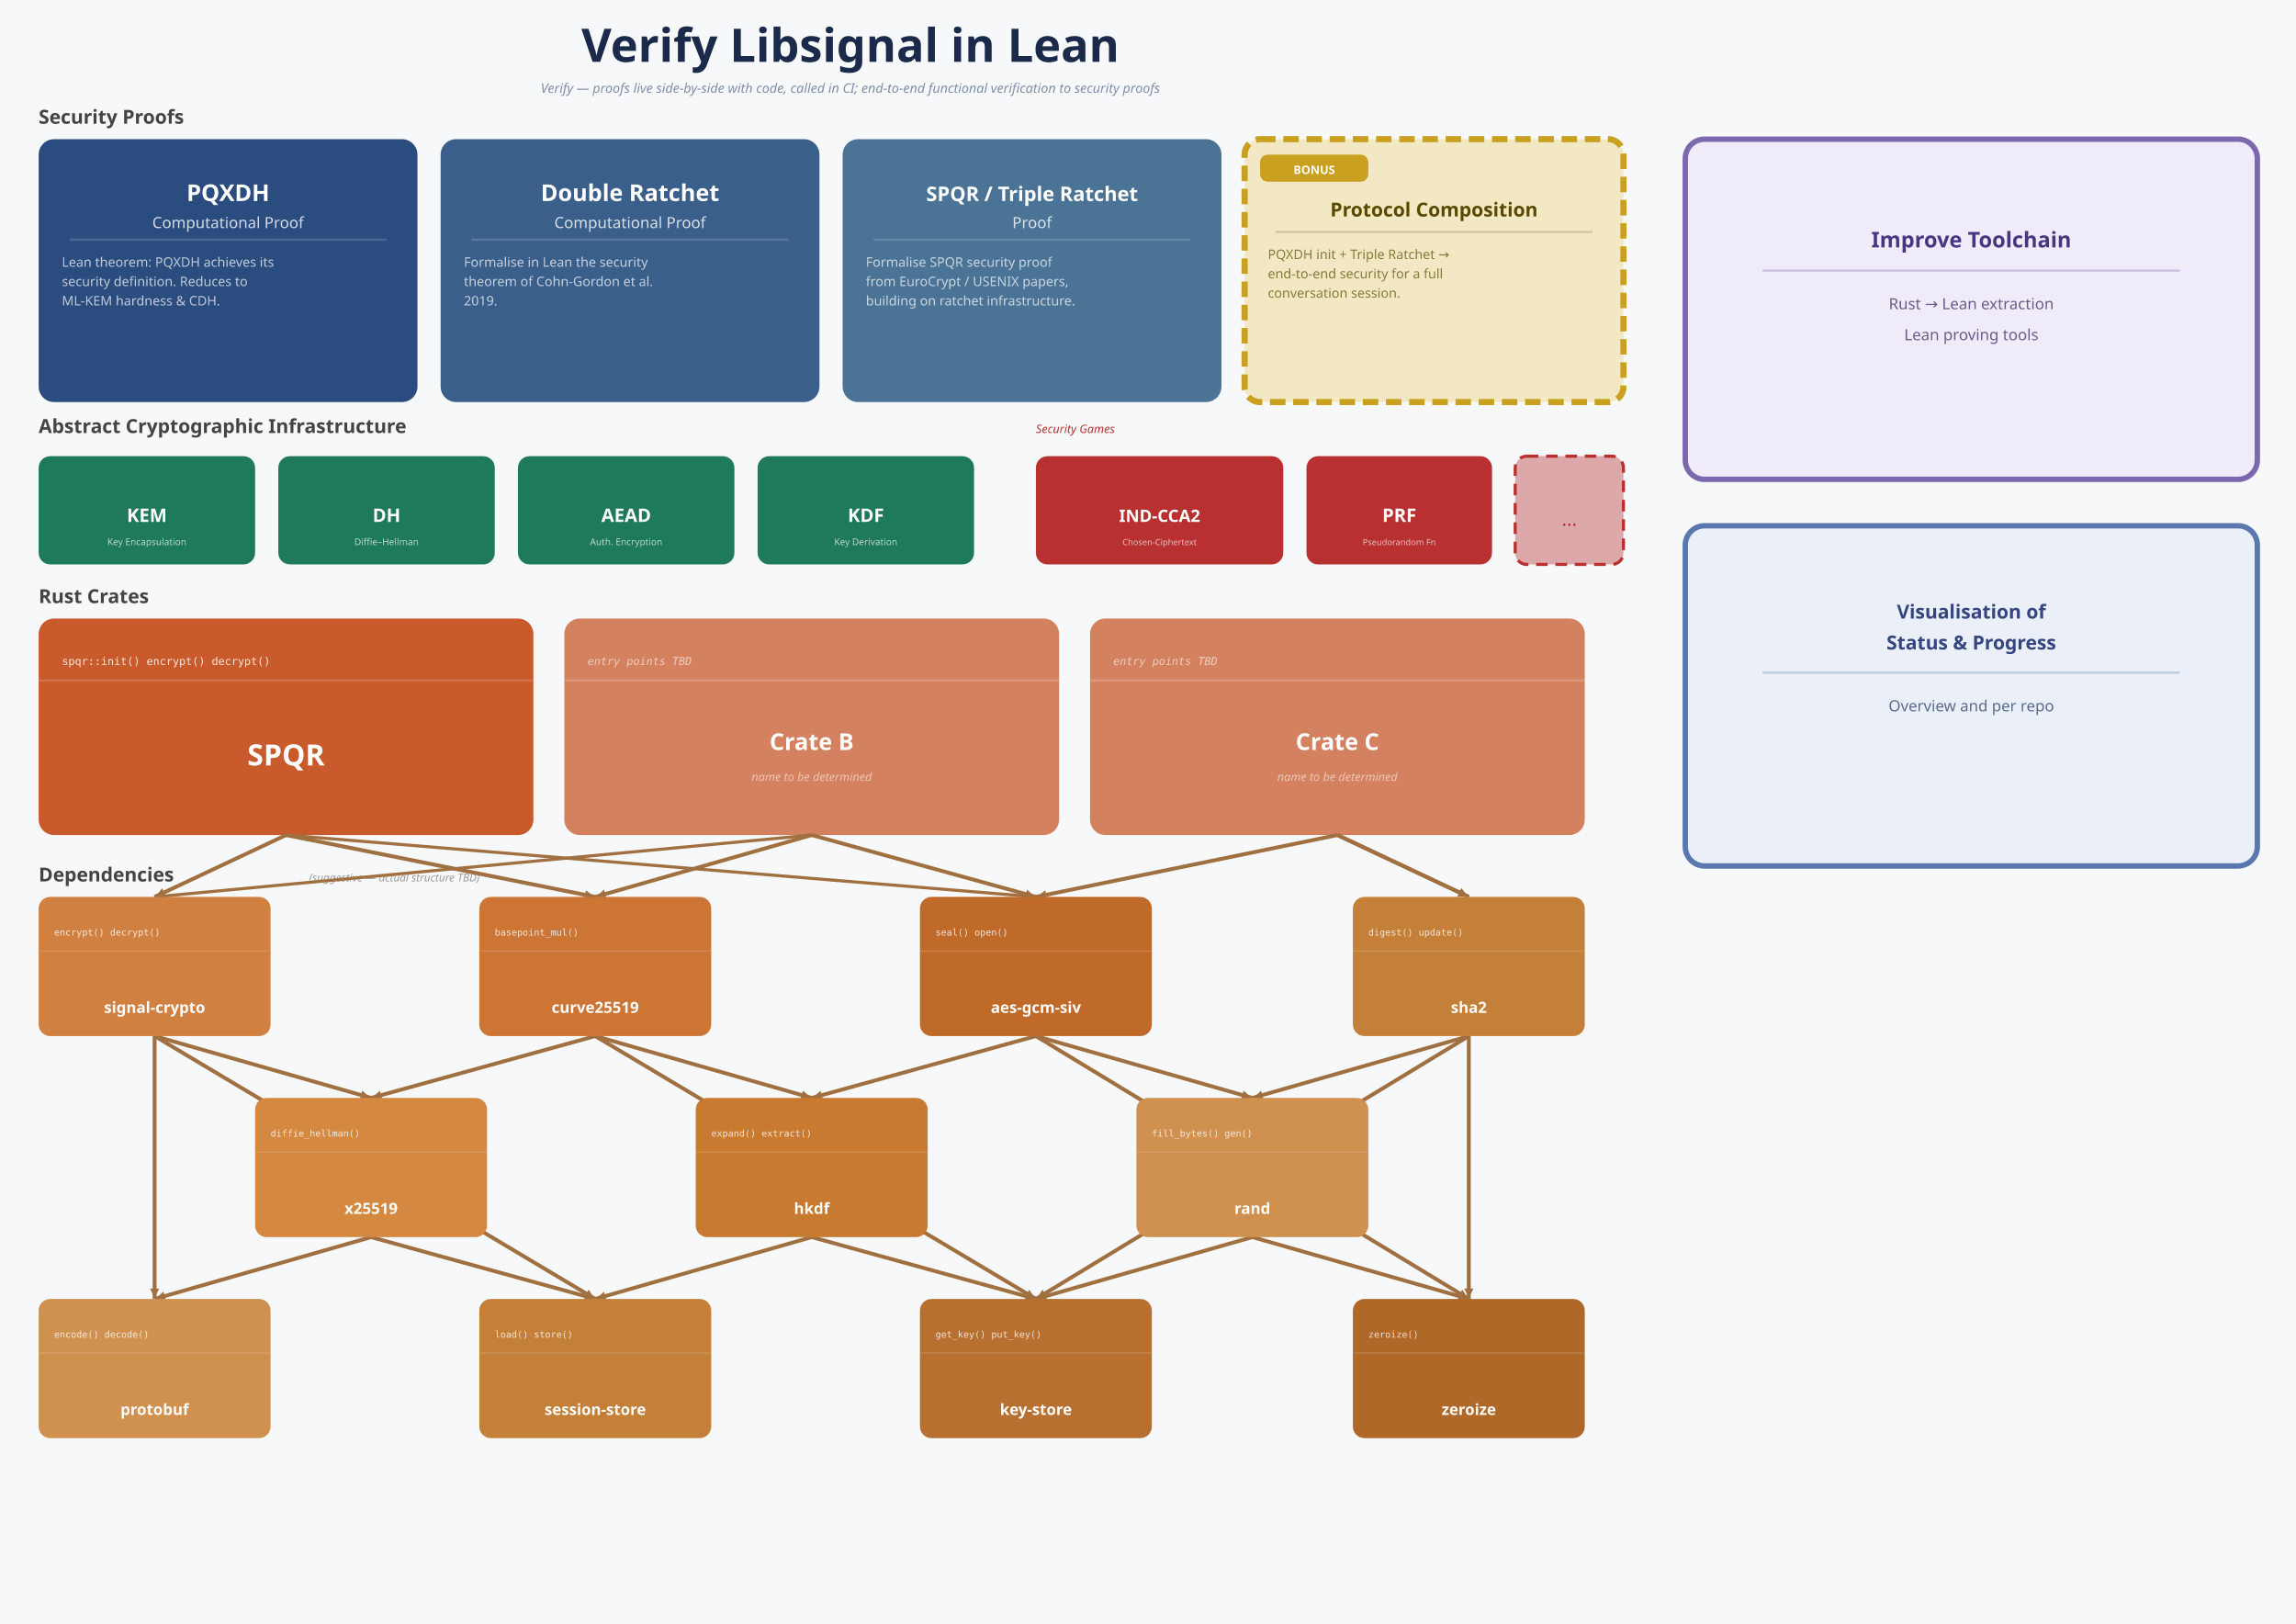
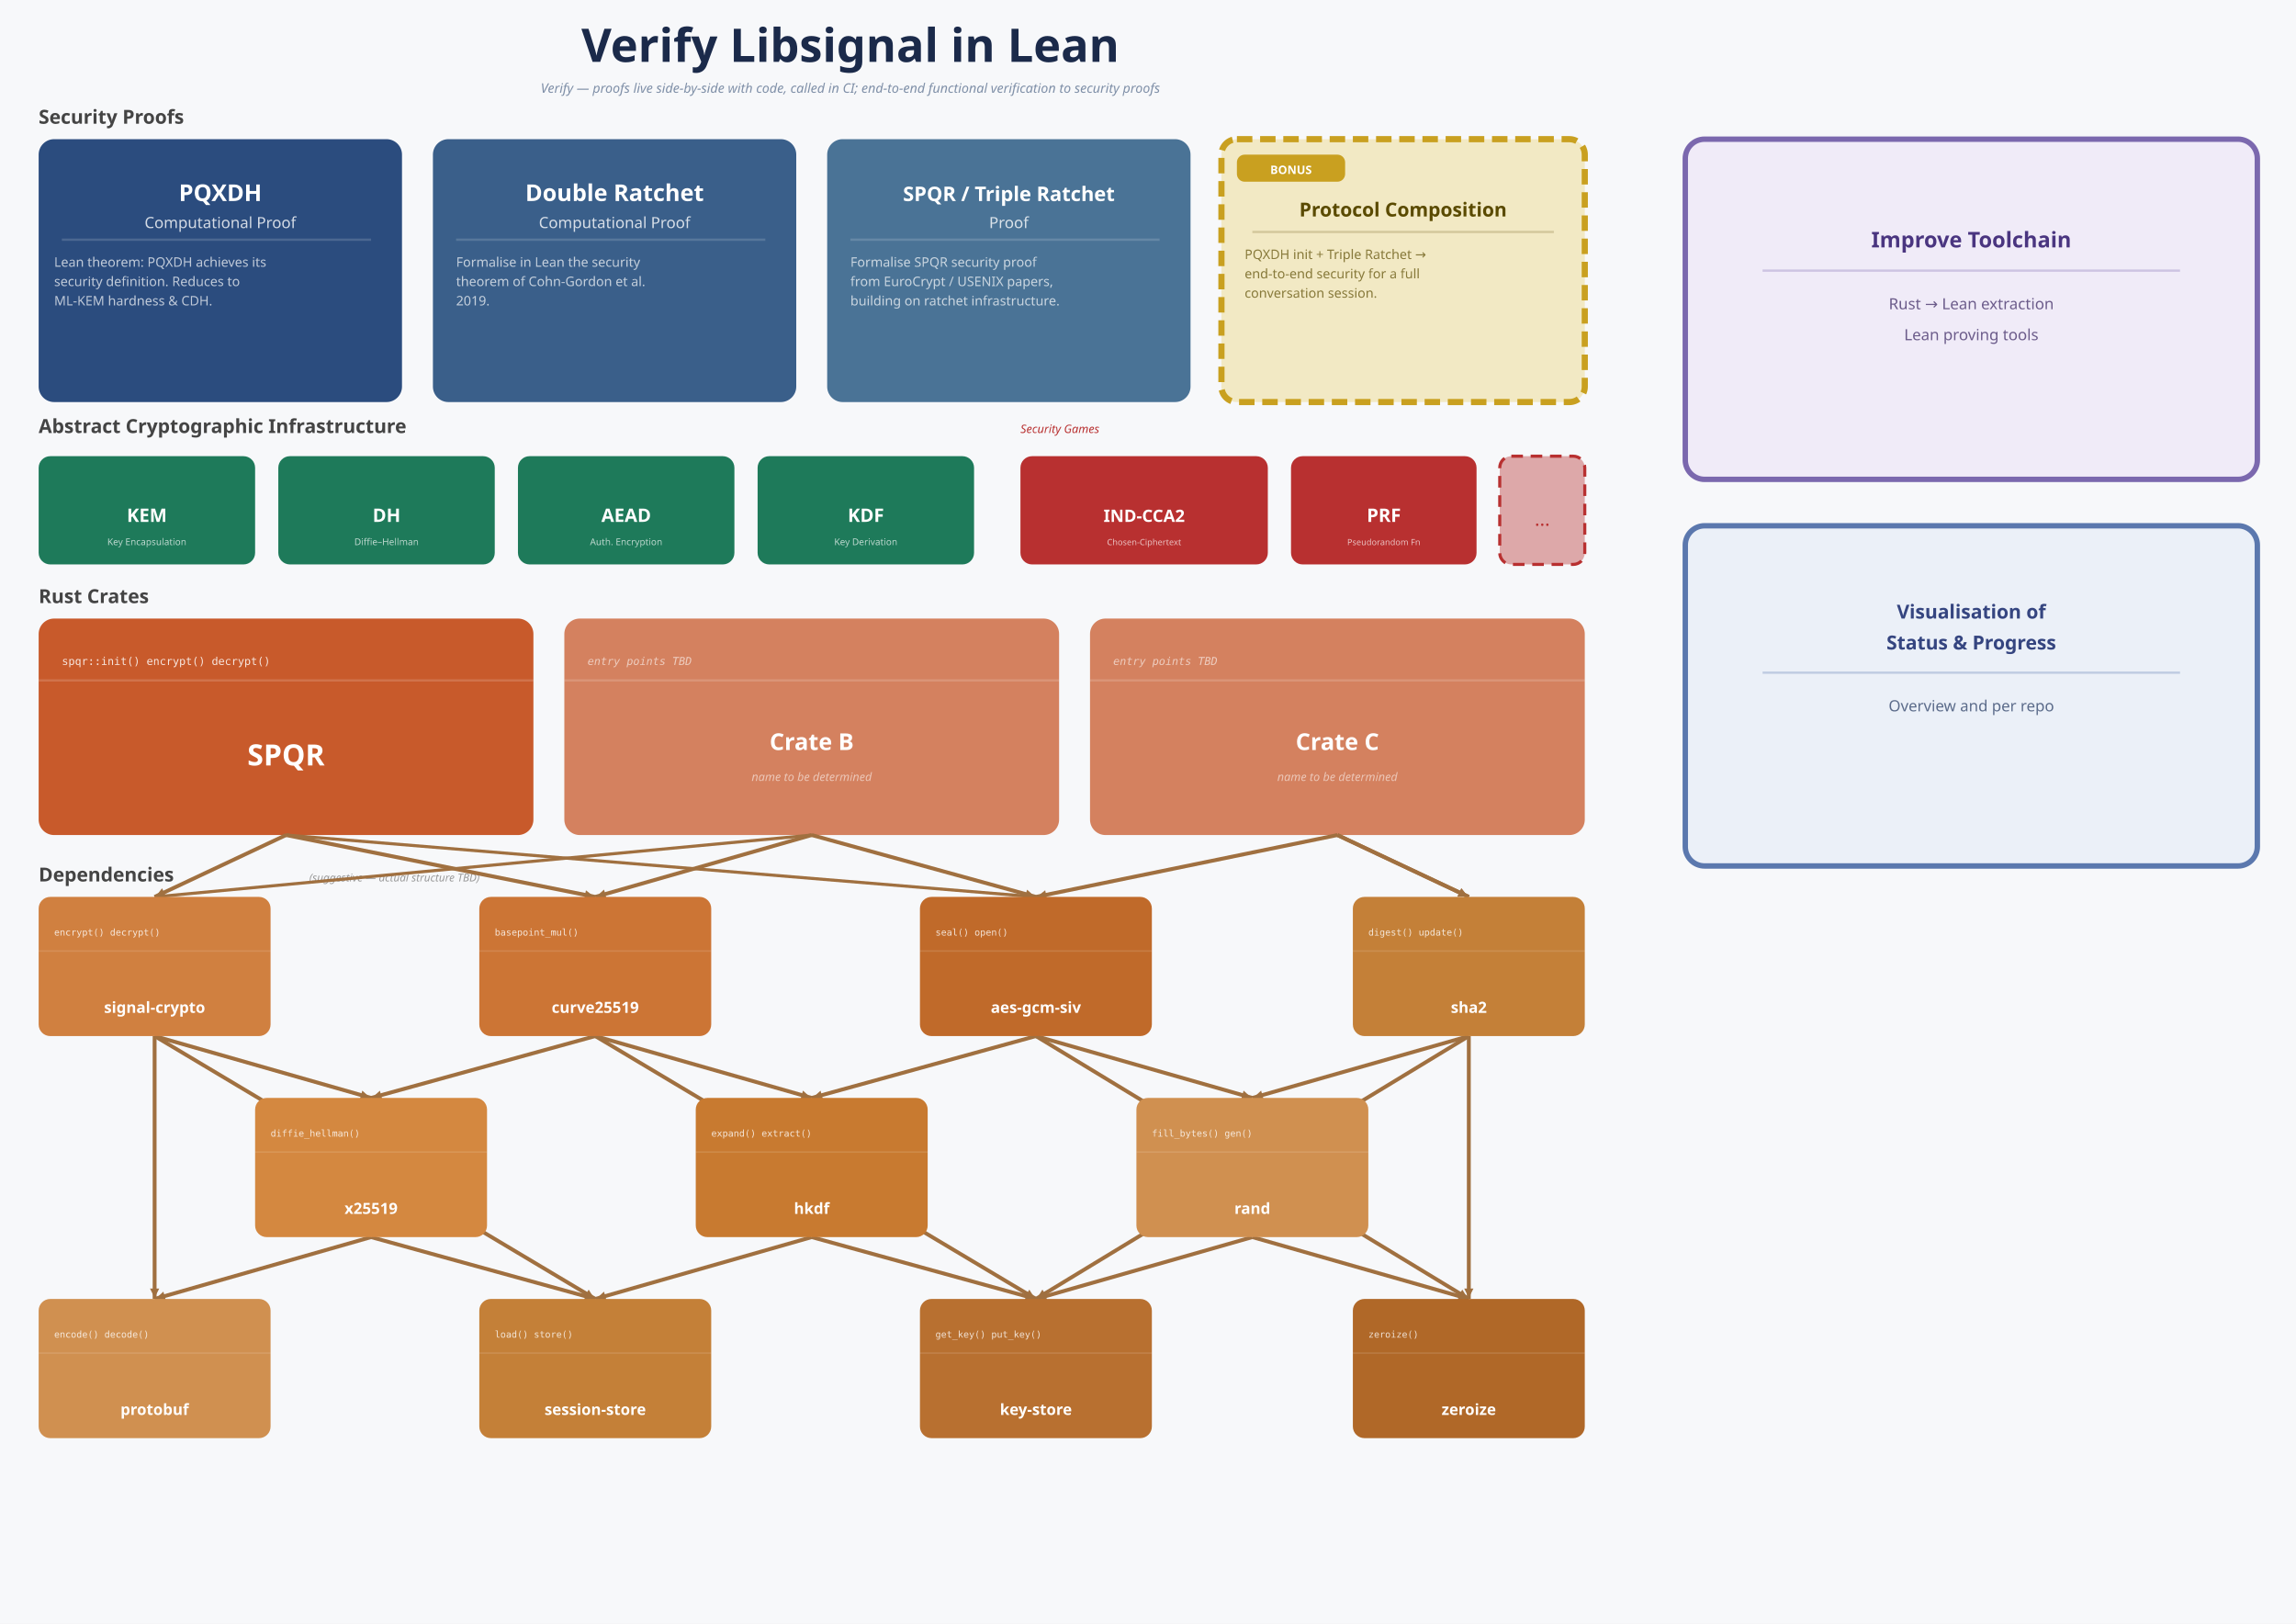
<svg xmlns="http://www.w3.org/2000/svg" viewBox="0 0 297 210" width="297mm" height="210mm">
  <defs>
    <marker id="dep" viewBox="0 0 10 10" refX="9" refY="5" markerWidth="3" markerHeight="3" orient="auto">
      <path d="M 0 1 L 8 5 L 0 9 z" fill="#A07040" />
    </marker>
  </defs>
  <rect width="297" height="210" fill="#F7F8FA" />
  <text x="110" y="8" font-size="6" font-weight="bold" fill="#1B2A4A" text-anchor="middle" font-family="sans-serif">Verify Libsignal in Lean</text>
  <text x="110" y="12" font-size="1.7" fill="#8090A8" text-anchor="middle" font-style="italic" font-family="sans-serif">Verify — proofs live side-by-side with code, called in CI; end-to-end functional verification to security proofs</text>
  <text x="5" y="16" font-size="2.5" font-weight="bold" fill="#444" font-family="sans-serif">Security Proofs</text>
-   <rect x="5" y="18" width="49" height="34" rx="2" fill="#2B4C7E" />
-   <text x="29.5" y="26" font-size="3" font-weight="bold" fill="white" text-anchor="middle" font-family="sans-serif">PQXDH</text>
-   <text x="29.5" y="29.5" font-size="2" fill="white" opacity="0.8" text-anchor="middle" font-family="sans-serif">Computational Proof</text>
-   <line x1="9" y1="31" x2="50" y2="31" stroke="white" stroke-opacity="0.15" stroke-width="0.3" />
-   <text x="8" y="34.5" font-size="1.7" fill="white" opacity="0.7" font-family="sans-serif">Lean theorem: PQXDH achieves its</text>
-   <text x="8" y="37" font-size="1.7" fill="white" opacity="0.7" font-family="sans-serif">security definition. Reduces to</text>
-   <text x="8" y="39.5" font-size="1.7" fill="white" opacity="0.7" font-family="sans-serif">ML-KEM hardness &amp; CDH.</text>
-   <rect x="57" y="18" width="49" height="34" rx="2" fill="#3A5F8A" />
-   <text x="81.5" y="26" font-size="3" font-weight="bold" fill="white" text-anchor="middle" font-family="sans-serif">Double Ratchet</text>
-   <text x="81.5" y="29.5" font-size="2" fill="white" opacity="0.8" text-anchor="middle" font-family="sans-serif">Computational Proof</text>
-   <line x1="61" y1="31" x2="102" y2="31" stroke="white" stroke-opacity="0.15" stroke-width="0.3" />
-   <text x="60" y="34.5" font-size="1.7" fill="white" opacity="0.7" font-family="sans-serif">Formalise in Lean the security</text>
-   <text x="60" y="37" font-size="1.7" fill="white" opacity="0.7" font-family="sans-serif">theorem of Cohn-Gordon et al.</text>
-   <text x="60" y="39.5" font-size="1.7" fill="white" opacity="0.7" font-family="sans-serif">2019.</text>
-   <rect x="109" y="18" width="49" height="34" rx="2" fill="#4A7396" />
-   <text x="133.5" y="26" font-size="2.6" font-weight="bold" fill="white" text-anchor="middle" font-family="sans-serif">SPQR / Triple Ratchet</text>
-   <text x="133.5" y="29.5" font-size="2" fill="white" opacity="0.8" text-anchor="middle" font-family="sans-serif">Proof</text>
-   <line x1="113" y1="31" x2="154" y2="31" stroke="white" stroke-opacity="0.15" stroke-width="0.3" />
-   <text x="112" y="34.5" font-size="1.7" fill="white" opacity="0.7" font-family="sans-serif">Formalise SPQR security proof</text>
-   <text x="112" y="37" font-size="1.7" fill="white" opacity="0.7" font-family="sans-serif">from EuroCrypt / USENIX papers,</text>
-   <text x="112" y="39.5" font-size="1.7" fill="white" opacity="0.7" font-family="sans-serif">building on ratchet infrastructure.</text>
-   <rect x="161" y="18" width="49" height="34" rx="2" fill="#E8C547" fill-opacity="0.3" stroke="#C9A020" stroke-width="0.8" stroke-dasharray="2,1" />
-   <rect x="163" y="20" width="14" height="3.5" rx="1" fill="#C9A020" />
-   <text x="170" y="22.5" font-size="1.5" font-weight="bold" fill="white" text-anchor="middle" font-family="sans-serif">BONUS</text>
-   <text x="185.5" y="28" font-size="2.5" font-weight="bold" fill="#5A4A00" text-anchor="middle" font-family="sans-serif">Protocol Composition</text>
-   <line x1="165" y1="30" x2="206" y2="30" stroke="#5A4A00" stroke-opacity="0.2" stroke-width="0.3" />
-   <text x="164" y="33.5" font-size="1.7" fill="#5A4A00" opacity="0.7" font-family="sans-serif">PQXDH init + Triple Ratchet →</text>
-   <text x="164" y="36" font-size="1.7" fill="#5A4A00" opacity="0.7" font-family="sans-serif">end-to-end security for a full</text>
-   <text x="164" y="38.5" font-size="1.7" fill="#5A4A00" opacity="0.7" font-family="sans-serif">conversation session.</text>
+   <rect x="5" y="18" width="47" height="34" rx="2" fill="#2B4C7E" />
+   <text x="28.5" y="26" font-size="3" font-weight="bold" fill="white" text-anchor="middle" font-family="sans-serif">PQXDH</text>
+   <text x="28.5" y="29.5" font-size="2" fill="white" opacity="0.8" text-anchor="middle" font-family="sans-serif">Computational Proof</text>
+   <line x1="8" y1="31" x2="48" y2="31" stroke="white" stroke-opacity="0.15" stroke-width="0.3" />
+   <text x="7" y="34.5" font-size="1.7" fill="white" opacity="0.7" font-family="sans-serif">Lean theorem: PQXDH achieves its</text>
+   <text x="7" y="37" font-size="1.7" fill="white" opacity="0.7" font-family="sans-serif">security definition. Reduces to</text>
+   <text x="7" y="39.5" font-size="1.7" fill="white" opacity="0.7" font-family="sans-serif">ML-KEM hardness &amp; CDH.</text>
+   <rect x="56" y="18" width="47" height="34" rx="2" fill="#3A5F8A" />
+   <text x="79.5" y="26" font-size="3" font-weight="bold" fill="white" text-anchor="middle" font-family="sans-serif">Double Ratchet</text>
+   <text x="79.5" y="29.5" font-size="2" fill="white" opacity="0.8" text-anchor="middle" font-family="sans-serif">Computational Proof</text>
+   <line x1="59" y1="31" x2="99" y2="31" stroke="white" stroke-opacity="0.15" stroke-width="0.3" />
+   <text x="59" y="34.5" font-size="1.7" fill="white" opacity="0.7" font-family="sans-serif">Formalise in Lean the security</text>
+   <text x="59" y="37" font-size="1.7" fill="white" opacity="0.7" font-family="sans-serif">theorem of Cohn-Gordon et al.</text>
+   <text x="59" y="39.5" font-size="1.7" fill="white" opacity="0.7" font-family="sans-serif">2019.</text>
+   <rect x="107" y="18" width="47" height="34" rx="2" fill="#4A7396" />
+   <text x="130.5" y="26" font-size="2.6" font-weight="bold" fill="white" text-anchor="middle" font-family="sans-serif">SPQR / Triple Ratchet</text>
+   <text x="130.5" y="29.5" font-size="2" fill="white" opacity="0.8" text-anchor="middle" font-family="sans-serif">Proof</text>
+   <line x1="110" y1="31" x2="150" y2="31" stroke="white" stroke-opacity="0.15" stroke-width="0.3" />
+   <text x="110" y="34.5" font-size="1.7" fill="white" opacity="0.7" font-family="sans-serif">Formalise SPQR security proof</text>
+   <text x="110" y="37" font-size="1.7" fill="white" opacity="0.7" font-family="sans-serif">from EuroCrypt / USENIX papers,</text>
+   <text x="110" y="39.5" font-size="1.7" fill="white" opacity="0.7" font-family="sans-serif">building on ratchet infrastructure.</text>
+   <rect x="158" y="18" width="47" height="34" rx="2" fill="#E8C547" fill-opacity="0.3" stroke="#C9A020" stroke-width="0.8" stroke-dasharray="2,1" />
+   <rect x="160" y="20" width="14" height="3.5" rx="1" fill="#C9A020" />
+   <text x="167" y="22.5" font-size="1.5" font-weight="bold" fill="white" text-anchor="middle" font-family="sans-serif">BONUS</text>
+   <text x="181.5" y="28" font-size="2.5" font-weight="bold" fill="#5A4A00" text-anchor="middle" font-family="sans-serif">Protocol Composition</text>
+   <line x1="162" y1="30" x2="201" y2="30" stroke="#5A4A00" stroke-opacity="0.2" stroke-width="0.3" />
+   <text x="161" y="33.5" font-size="1.7" fill="#5A4A00" opacity="0.7" font-family="sans-serif">PQXDH init + Triple Ratchet →</text>
+   <text x="161" y="36" font-size="1.7" fill="#5A4A00" opacity="0.7" font-family="sans-serif">end-to-end security for a full</text>
+   <text x="161" y="38.5" font-size="1.7" fill="#5A4A00" opacity="0.7" font-family="sans-serif">conversation session.</text>
  <text x="5" y="56" font-size="2.5" font-weight="bold" fill="#444" font-family="sans-serif">Abstract Cryptographic Infrastructure</text>
-   <text x="134" y="56" font-size="1.5" fill="#B83030" font-style="italic" font-family="sans-serif">Security Games</text>
+   <text x="132" y="56" font-size="1.5" fill="#B83030" font-style="italic" font-family="sans-serif">Security Games</text>
  <rect x="5" y="59" width="28" height="14" rx="1.5" fill="#1E7A5A" />
  <text x="19" y="67.5" font-size="2.4" font-weight="bold" fill="white" text-anchor="middle" font-family="sans-serif">KEM</text>
  <text x="19" y="70.5" font-size="1.2" fill="white" opacity="0.7" text-anchor="middle" font-family="sans-serif">Key Encapsulation</text>
  <rect x="36" y="59" width="28" height="14" rx="1.5" fill="#1E7A5A" />
  <text x="50" y="67.5" font-size="2.4" font-weight="bold" fill="white" text-anchor="middle" font-family="sans-serif">DH</text>
  <text x="50" y="70.5" font-size="1.2" fill="white" opacity="0.7" text-anchor="middle" font-family="sans-serif">Diffie–Hellman</text>
  <rect x="67" y="59" width="28" height="14" rx="1.5" fill="#1E7A5A" />
  <text x="81" y="67.5" font-size="2.4" font-weight="bold" fill="white" text-anchor="middle" font-family="sans-serif">AEAD</text>
  <text x="81" y="70.5" font-size="1.2" fill="white" opacity="0.7" text-anchor="middle" font-family="sans-serif">Auth. Encryption</text>
  <rect x="98" y="59" width="28" height="14" rx="1.5" fill="#1E7A5A" />
  <text x="112" y="67.5" font-size="2.4" font-weight="bold" fill="white" text-anchor="middle" font-family="sans-serif">KDF</text>
  <text x="112" y="70.5" font-size="1.2" fill="white" opacity="0.7" text-anchor="middle" font-family="sans-serif">Key Derivation</text>
-   <rect x="134" y="59" width="32" height="14" rx="1.5" fill="#B83030" />
-   <text x="150" y="67.5" font-size="2.2" font-weight="bold" fill="white" text-anchor="middle" font-family="sans-serif">IND-CCA2</text>
-   <text x="150" y="70.5" font-size="1.1" fill="white" opacity="0.7" text-anchor="middle" font-family="sans-serif">Chosen-Ciphertext</text>
-   <rect x="169" y="59" width="24" height="14" rx="1.5" fill="#B83030" />
-   <text x="181" y="67.5" font-size="2.4" font-weight="bold" fill="white" text-anchor="middle" font-family="sans-serif">PRF</text>
-   <text x="181" y="70.5" font-size="1.1" fill="white" opacity="0.7" text-anchor="middle" font-family="sans-serif">Pseudorandom Fn</text>
-   <rect x="196" y="59" width="14" height="14" rx="1.5" fill="#B83030" fill-opacity="0.4" stroke="#B83030" stroke-width="0.4" stroke-dasharray="1.5,1" />
-   <text x="203" y="68" font-size="2.5" fill="#B83030" text-anchor="middle" font-family="sans-serif">…</text>
+   <rect x="132" y="59" width="32" height="14" rx="1.5" fill="#B83030" />
+   <text x="148" y="67.5" font-size="2.2" font-weight="bold" fill="white" text-anchor="middle" font-family="sans-serif">IND-CCA2</text>
+   <text x="148" y="70.5" font-size="1.1" fill="white" opacity="0.7" text-anchor="middle" font-family="sans-serif">Chosen-Ciphertext</text>
+   <rect x="167" y="59" width="24" height="14" rx="1.5" fill="#B83030" />
+   <text x="179" y="67.5" font-size="2.4" font-weight="bold" fill="white" text-anchor="middle" font-family="sans-serif">PRF</text>
+   <text x="179" y="70.5" font-size="1.1" fill="white" opacity="0.7" text-anchor="middle" font-family="sans-serif">Pseudorandom Fn</text>
+   <rect x="194" y="59" width="11" height="14" rx="1.5" fill="#B83030" fill-opacity="0.4" stroke="#B83030" stroke-width="0.4" stroke-dasharray="1.5,1" />
+   <text x="199.5" y="68" font-size="2.5" fill="#B83030" text-anchor="middle" font-family="sans-serif">…</text>
  <text x="5" y="78" font-size="2.5" font-weight="bold" fill="#444" font-family="sans-serif">Rust Crates</text>
  <rect x="5" y="80" width="64" height="28" rx="2" fill="#C85A2B" />
  <line x1="5" y1="88" x2="69" y2="88" stroke="white" stroke-opacity="0.15" stroke-width="0.3" />
  <text x="8" y="86" font-size="1.4" fill="white" opacity="0.85" font-family="monospace">spqr::init()  encrypt()  decrypt()</text>
  <text x="37" y="99" font-size="3.8" font-weight="bold" fill="white" text-anchor="middle" font-family="sans-serif">SPQR</text>
  <rect x="73" y="80" width="64" height="28" rx="2" fill="#C85A2B" opacity="0.75" />
  <line x1="73" y1="88" x2="137" y2="88" stroke="white" stroke-opacity="0.15" stroke-width="0.3" />
  <text x="76" y="86" font-size="1.4" fill="white" opacity="0.6" font-family="monospace" font-style="italic">entry points TBD</text>
  <text x="105" y="97" font-size="3" font-weight="bold" fill="white" text-anchor="middle" font-family="sans-serif">Crate B</text>
  <text x="105" y="101" font-size="1.5" fill="white" opacity="0.55" text-anchor="middle" font-style="italic" font-family="sans-serif">name to be determined</text>
  <rect x="141" y="80" width="64" height="28" rx="2" fill="#C85A2B" opacity="0.75" />
  <line x1="141" y1="88" x2="205" y2="88" stroke="white" stroke-opacity="0.15" stroke-width="0.3" />
  <text x="144" y="86" font-size="1.4" fill="white" opacity="0.6" font-family="monospace" font-style="italic">entry points TBD</text>
  <text x="173" y="97" font-size="3" font-weight="bold" fill="white" text-anchor="middle" font-family="sans-serif">Crate C</text>
  <text x="173" y="101" font-size="1.5" fill="white" opacity="0.55" text-anchor="middle" font-style="italic" font-family="sans-serif">name to be determined</text>
  <text x="5" y="114" font-size="2.5" font-weight="bold" fill="#444" font-family="sans-serif">Dependencies</text>
  <text x="40" y="114" font-size="1.4" fill="#999" font-style="italic" font-family="sans-serif">(suggestive — actual structure TBD)</text>
  <line x1="37" y1="108" x2="20" y2="116" stroke="#A07040" stroke-width="0.5" marker-end="url(#dep)" />
  <line x1="37" y1="108" x2="77" y2="116" stroke="#A07040" stroke-width="0.5" marker-end="url(#dep)" />
  <line x1="105" y1="108" x2="77" y2="116" stroke="#A07040" stroke-width="0.5" marker-end="url(#dep)" />
  <line x1="105" y1="108" x2="134" y2="116" stroke="#A07040" stroke-width="0.5" marker-end="url(#dep)" />
  <line x1="173" y1="108" x2="134" y2="116" stroke="#A07040" stroke-width="0.5" marker-end="url(#dep)" />
  <line x1="173" y1="108" x2="190" y2="116" stroke="#A07040" stroke-width="0.5" marker-end="url(#dep)" />
  <line x1="37" y1="108" x2="134" y2="116" stroke="#A07040" stroke-width="0.4" marker-end="url(#dep)" />
  <line x1="105" y1="108" x2="20" y2="116" stroke="#A07040" stroke-width="0.4" marker-end="url(#dep)" />
  <line x1="173" y1="108" x2="190" y2="116" stroke="#A07040" stroke-width="0.5" marker-end="url(#dep)" />
  <line x1="20" y1="134" x2="48" y2="142" stroke="#A07040" stroke-width="0.5" marker-end="url(#dep)" />
  <line x1="77" y1="134" x2="48" y2="142" stroke="#A07040" stroke-width="0.5" marker-end="url(#dep)" />
  <line x1="77" y1="134" x2="105" y2="142" stroke="#A07040" stroke-width="0.5" marker-end="url(#dep)" />
  <line x1="134" y1="134" x2="105" y2="142" stroke="#A07040" stroke-width="0.5" marker-end="url(#dep)" />
  <line x1="134" y1="134" x2="162" y2="142" stroke="#A07040" stroke-width="0.5" marker-end="url(#dep)" />
  <line x1="190" y1="134" x2="162" y2="142" stroke="#A07040" stroke-width="0.5" marker-end="url(#dep)" />
  <line x1="48" y1="160" x2="20" y2="168" stroke="#A07040" stroke-width="0.5" marker-end="url(#dep)" />
  <line x1="48" y1="160" x2="77" y2="168" stroke="#A07040" stroke-width="0.5" marker-end="url(#dep)" />
  <line x1="105" y1="160" x2="77" y2="168" stroke="#A07040" stroke-width="0.5" marker-end="url(#dep)" />
  <line x1="105" y1="160" x2="134" y2="168" stroke="#A07040" stroke-width="0.5" marker-end="url(#dep)" />
  <line x1="162" y1="160" x2="134" y2="168" stroke="#A07040" stroke-width="0.5" marker-end="url(#dep)" />
  <line x1="162" y1="160" x2="190" y2="168" stroke="#A07040" stroke-width="0.5" marker-end="url(#dep)" />
  <line x1="20" y1="134" x2="20" y2="168" stroke="#A07040" stroke-width="0.5" marker-end="url(#dep)" />
  <line x1="190" y1="134" x2="190" y2="168" stroke="#A07040" stroke-width="0.5" marker-end="url(#dep)" />
  <line x1="77" y1="134" x2="134" y2="168" stroke="#A07040" stroke-width="0.5" marker-end="url(#dep)" />
  <line x1="190" y1="134" x2="134" y2="168" stroke="#A07040" stroke-width="0.5" marker-end="url(#dep)" />
  <line x1="20" y1="134" x2="77" y2="168" stroke="#A07040" stroke-width="0.5" marker-end="url(#dep)" />
  <line x1="134" y1="134" x2="190" y2="168" stroke="#A07040" stroke-width="0.5" marker-end="url(#dep)" />
  <rect x="5" y="116" width="30" height="18" rx="1.5" fill="#D08040" />
  <line x1="5" y1="123" x2="35" y2="123" stroke="white" stroke-opacity="0.12" stroke-width="0.2" />
  <text x="7" y="121" font-size="1.2" fill="white" opacity="0.8" font-family="monospace">encrypt() decrypt()</text>
  <text x="20" y="131" font-size="2" font-weight="bold" fill="white" text-anchor="middle" font-family="sans-serif">signal-crypto</text>
  <rect x="62" y="116" width="30" height="18" rx="1.5" fill="#CC7535" />
  <line x1="62" y1="123" x2="92" y2="123" stroke="white" stroke-opacity="0.12" stroke-width="0.2" />
  <text x="64" y="121" font-size="1.2" fill="white" opacity="0.8" font-family="monospace">basepoint_mul()</text>
  <text x="77" y="131" font-size="2" font-weight="bold" fill="white" text-anchor="middle" font-family="sans-serif">curve25519</text>
  <rect x="119" y="116" width="30" height="18" rx="1.5" fill="#C06A2A" />
  <line x1="119" y1="123" x2="149" y2="123" stroke="white" stroke-opacity="0.12" stroke-width="0.2" />
  <text x="121" y="121" font-size="1.2" fill="white" opacity="0.8" font-family="monospace">seal() open()</text>
  <text x="134" y="131" font-size="2" font-weight="bold" fill="white" text-anchor="middle" font-family="sans-serif">aes-gcm-siv</text>
  <rect x="175" y="116" width="30" height="18" rx="1.5" fill="#C48038" />
  <line x1="175" y1="123" x2="205" y2="123" stroke="white" stroke-opacity="0.12" stroke-width="0.2" />
  <text x="177" y="121" font-size="1.2" fill="white" opacity="0.8" font-family="monospace">digest() update()</text>
  <text x="190" y="131" font-size="2" font-weight="bold" fill="white" text-anchor="middle" font-family="sans-serif">sha2</text>
  <rect x="33" y="142" width="30" height="18" rx="1.5" fill="#D48840" />
  <line x1="33" y1="149" x2="63" y2="149" stroke="white" stroke-opacity="0.12" stroke-width="0.2" />
  <text x="35" y="147" font-size="1.2" fill="white" opacity="0.8" font-family="monospace">diffie_hellman()</text>
  <text x="48" y="157" font-size="2" font-weight="bold" fill="white" text-anchor="middle" font-family="sans-serif">x25519</text>
  <rect x="90" y="142" width="30" height="18" rx="1.5" fill="#C87A30" />
  <line x1="90" y1="149" x2="120" y2="149" stroke="white" stroke-opacity="0.12" stroke-width="0.2" />
  <text x="92" y="147" font-size="1.2" fill="white" opacity="0.8" font-family="monospace">expand() extract()</text>
  <text x="105" y="157" font-size="2" font-weight="bold" fill="white" text-anchor="middle" font-family="sans-serif">hkdf</text>
  <rect x="147" y="142" width="30" height="18" rx="1.5" fill="#D09050" />
  <line x1="147" y1="149" x2="177" y2="149" stroke="white" stroke-opacity="0.12" stroke-width="0.2" />
  <text x="149" y="147" font-size="1.2" fill="white" opacity="0.8" font-family="monospace">fill_bytes() gen()</text>
  <text x="162" y="157" font-size="2" font-weight="bold" fill="white" text-anchor="middle" font-family="sans-serif">rand</text>
  <rect x="5" y="168" width="30" height="18" rx="1.5" fill="#D09050" />
  <line x1="5" y1="175" x2="35" y2="175" stroke="white" stroke-opacity="0.12" stroke-width="0.2" />
  <text x="7" y="173" font-size="1.2" fill="white" opacity="0.8" font-family="monospace">encode() decode()</text>
  <text x="20" y="183" font-size="2" font-weight="bold" fill="white" text-anchor="middle" font-family="sans-serif">protobuf</text>
  <rect x="62" y="168" width="30" height="18" rx="1.5" fill="#C48038" />
  <line x1="62" y1="175" x2="92" y2="175" stroke="white" stroke-opacity="0.12" stroke-width="0.2" />
  <text x="64" y="173" font-size="1.2" fill="white" opacity="0.8" font-family="monospace">load() store()</text>
  <text x="77" y="183" font-size="2" font-weight="bold" fill="white" text-anchor="middle" font-family="sans-serif">session-store</text>
  <rect x="119" y="168" width="30" height="18" rx="1.5" fill="#B87030" />
  <line x1="119" y1="175" x2="149" y2="175" stroke="white" stroke-opacity="0.12" stroke-width="0.2" />
  <text x="121" y="173" font-size="1.2" fill="white" opacity="0.8" font-family="monospace">get_key() put_key()</text>
  <text x="134" y="183" font-size="2" font-weight="bold" fill="white" text-anchor="middle" font-family="sans-serif">key-store</text>
  <rect x="175" y="168" width="30" height="18" rx="1.5" fill="#B06828" />
  <line x1="175" y1="175" x2="205" y2="175" stroke="white" stroke-opacity="0.12" stroke-width="0.2" />
  <text x="177" y="173" font-size="1.2" fill="white" opacity="0.8" font-family="monospace">zeroize()</text>
  <text x="190" y="183" font-size="2" font-weight="bold" fill="white" text-anchor="middle" font-family="sans-serif">zeroize</text>
  <rect x="218" y="18" width="74" height="44" rx="2.5" fill="#F0EBF8" stroke="#7B68AE" stroke-width="0.7" />
  <text x="255" y="32" font-size="2.8" font-weight="bold" fill="#4A3580" text-anchor="middle" font-family="sans-serif">Improve Toolchain</text>
  <line x1="228" y1="35" x2="282" y2="35" stroke="#7B68AE" stroke-opacity="0.3" stroke-width="0.3" />
  <text x="255" y="40" font-size="2" fill="#6B5B8A" text-anchor="middle" font-family="sans-serif">Rust → Lean extraction</text>
  <text x="255" y="44" font-size="2" fill="#6B5B8A" text-anchor="middle" font-family="sans-serif">Lean proving tools</text>
  <rect x="218" y="68" width="74" height="44" rx="2.5" fill="#EBF0F8" stroke="#5B78AE" stroke-width="0.7" />
  <text x="255" y="80" font-size="2.5" font-weight="bold" fill="#354580" text-anchor="middle" font-family="sans-serif">Visualisation of</text>
  <text x="255" y="84" font-size="2.5" font-weight="bold" fill="#354580" text-anchor="middle" font-family="sans-serif">Status &amp; Progress</text>
  <line x1="228" y1="87" x2="282" y2="87" stroke="#5B78AE" stroke-opacity="0.3" stroke-width="0.3" />
  <text x="255" y="92" font-size="2" fill="#5B6B8A" text-anchor="middle" font-family="sans-serif">Overview and per repo</text>
</svg>
